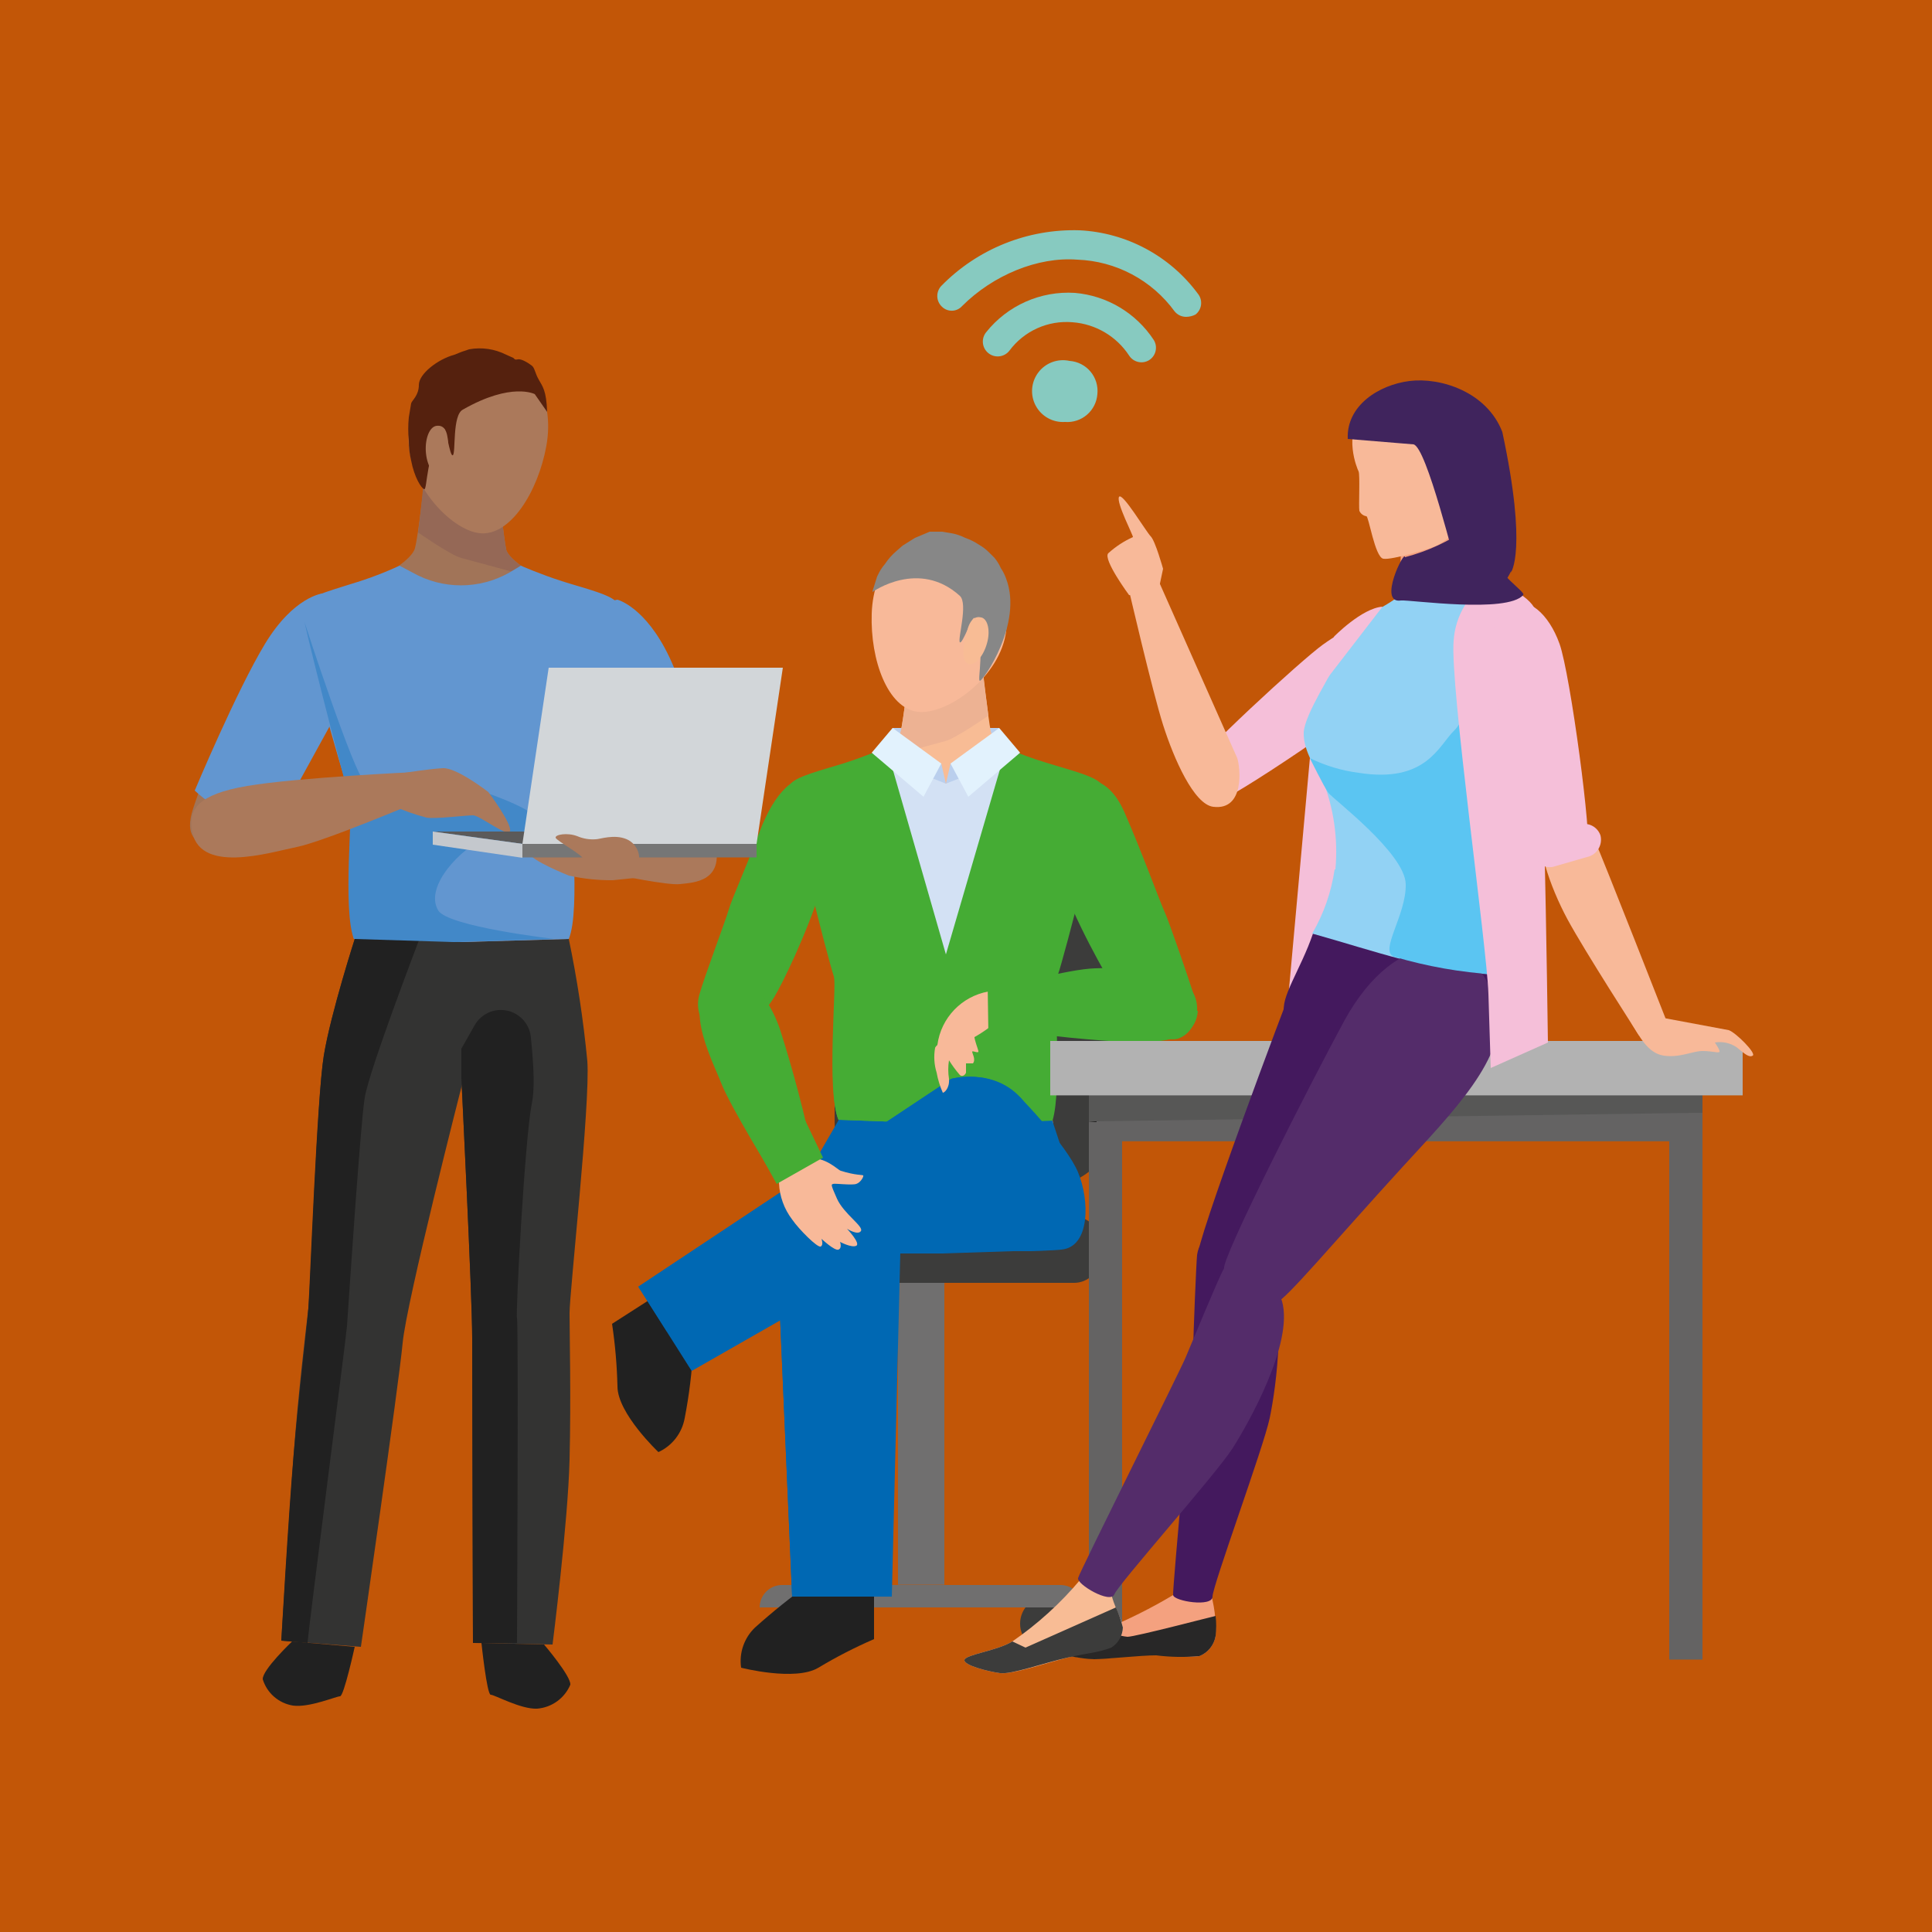
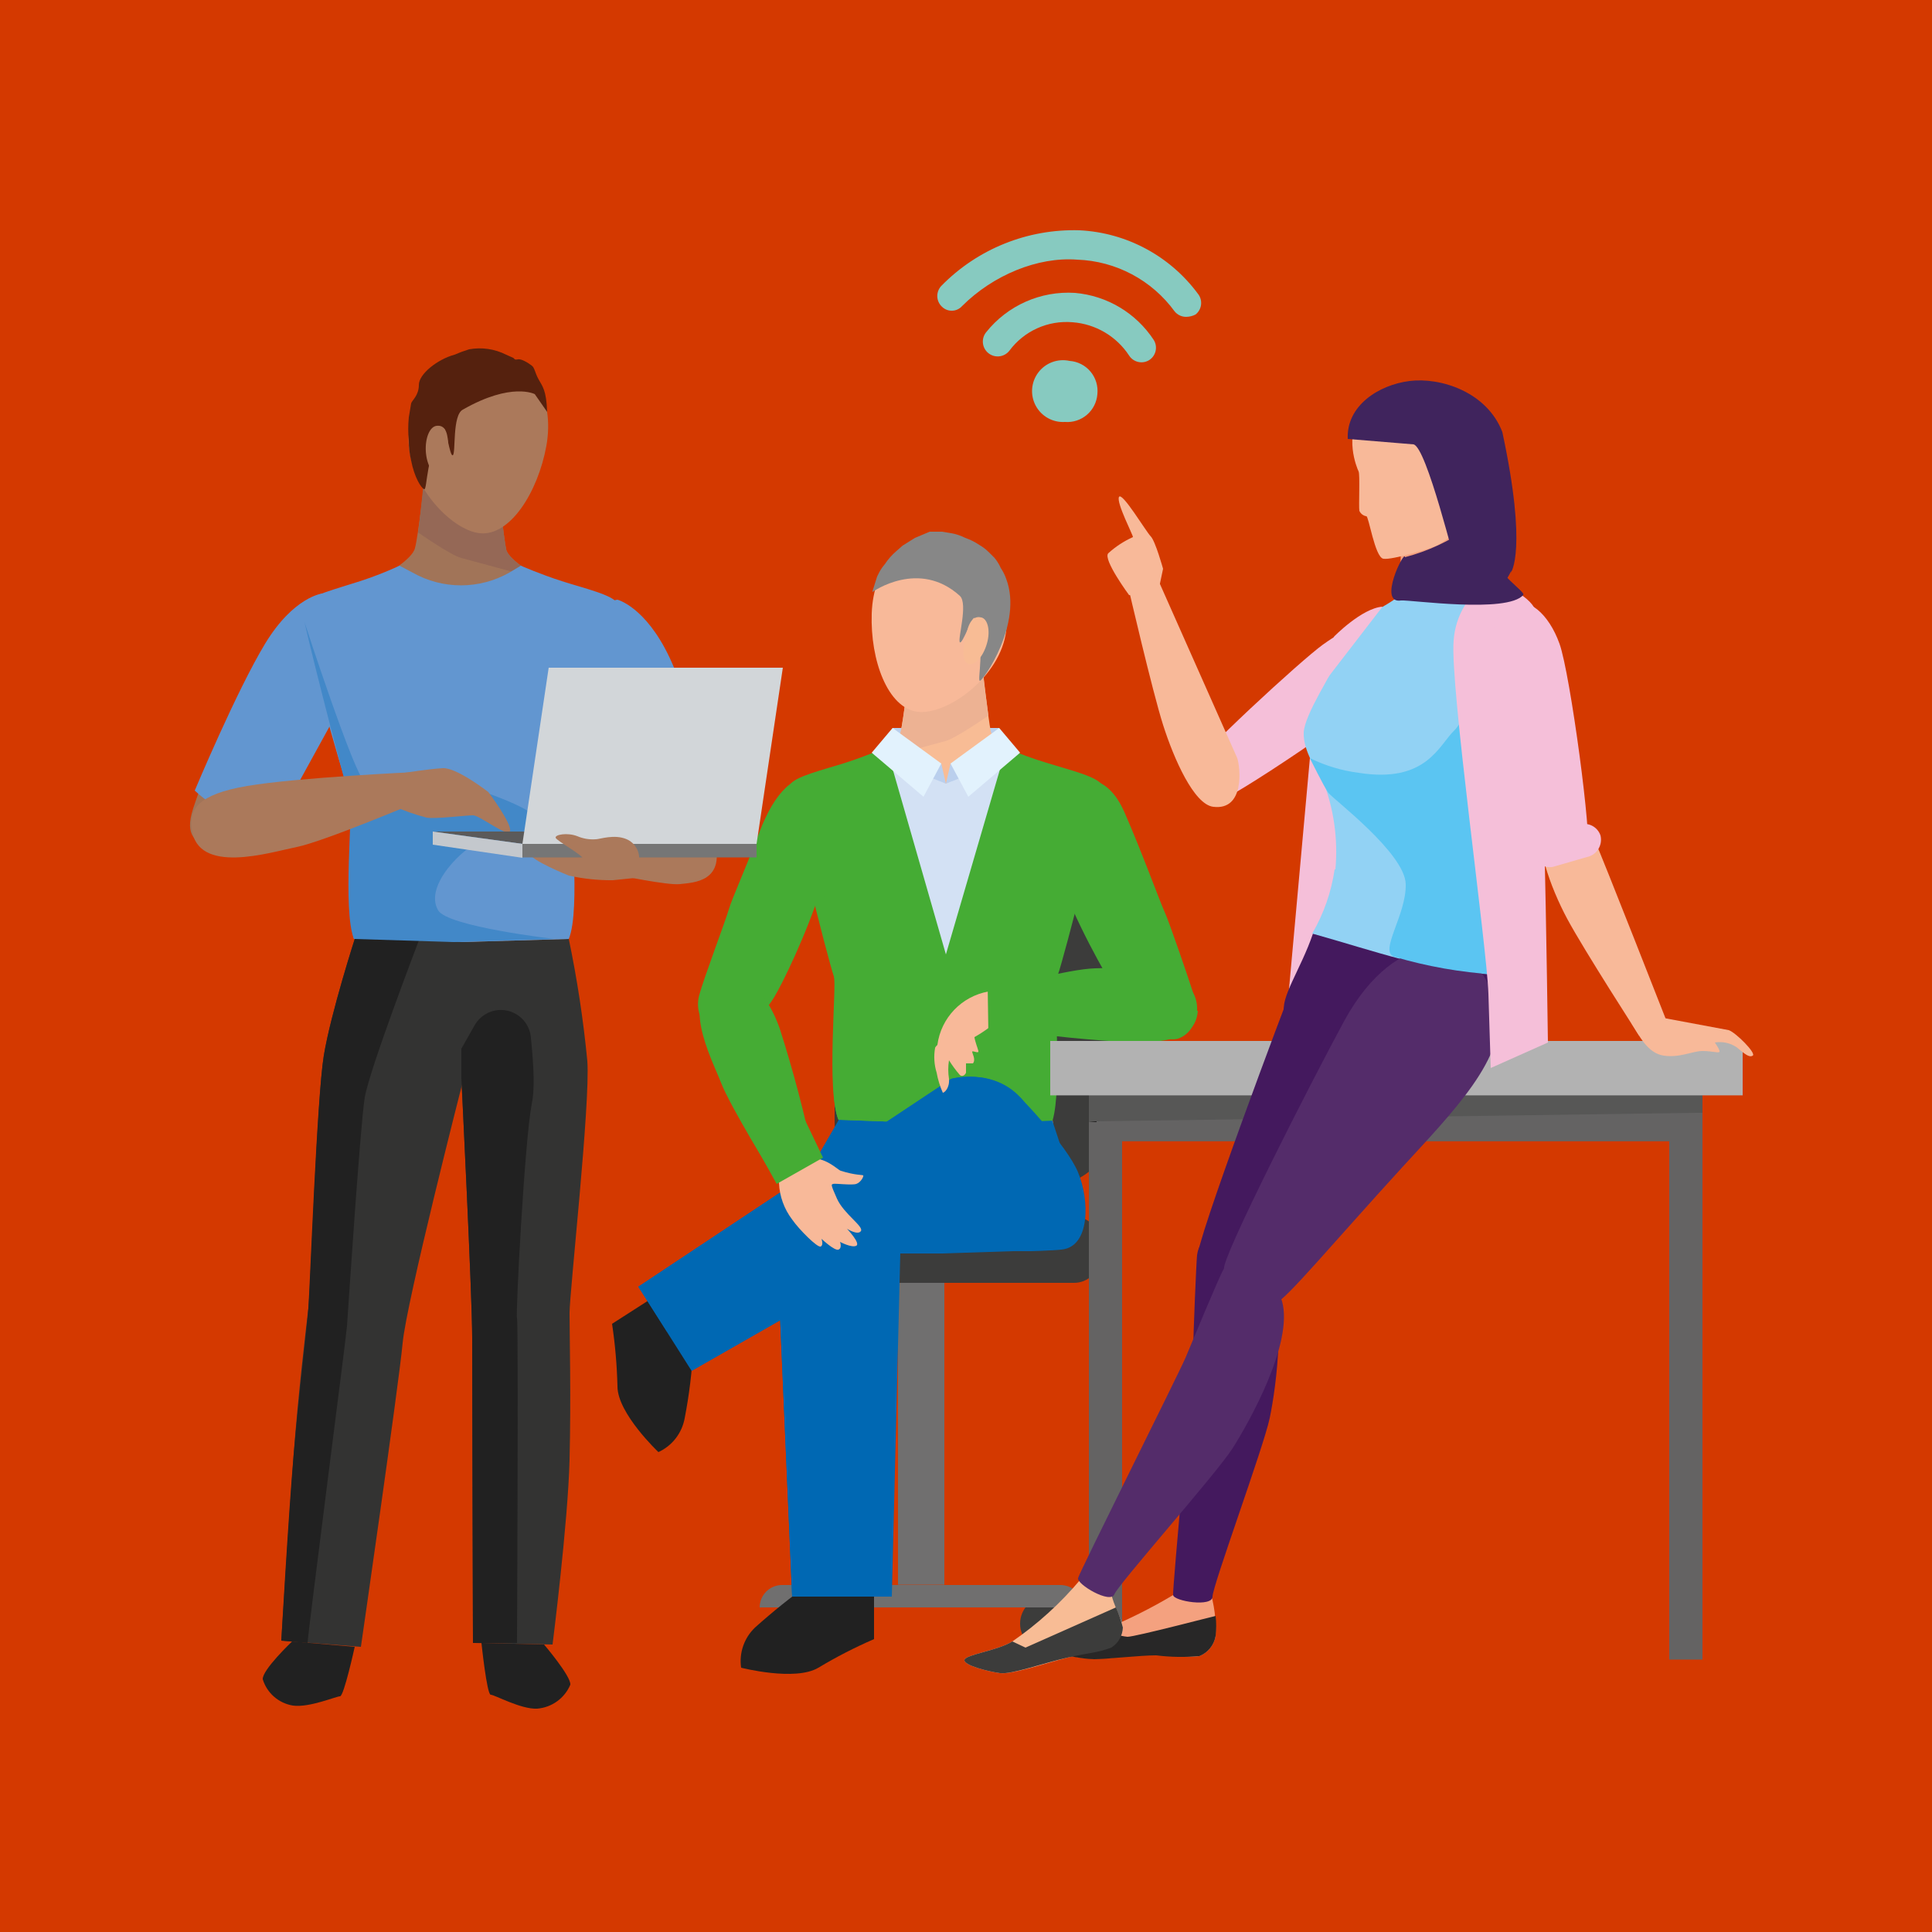
<svg xmlns="http://www.w3.org/2000/svg" height="250" viewBox="0 0 250 250" width="250">
  <g fill="none">
-     <path d="m0 0v250h250v-250z" fill="#c25607" />
+     <path d="m0 0v250h250v-250z" fill="#d43900" />
    <g transform="translate(24 29)">
      <path d="m92.2 133.2h6v42.86h-6z" fill="#706f6f" />
      <path d="m83.2 181.1c0 1.933-1.567 3.5-3.5 3.5s-3.5-1.567-3.5-3.5 1.567-3.5 3.5-3.5c.937-.028 1.843.332 2.506.994s1.022 1.569.994 2.506" fill="#313131" />
      <path d="m115 181.1c0 1.933-1.567 3.5-3.5 3.5s-3.5-1.567-3.5-3.5 1.567-3.5 3.5-3.5c.937-.028 1.843.332 2.506.994s1.022 1.569.994 2.506" fill="#3c3c3b" />
      <path d="m116.2 179h-41.9c0-1.602 1.298-2.9 2.9-2.9h36c1.619-.001 2.946 1.282 3 2.9" fill="#706f6f" />
      <g fill="#3c3c3b">
        <path d="m115 137h-39.5c-1.839.001-3.346-1.461-3.4-3.3v-1.9c0-1.878 1.522-3.4 3.4-3.4h39.5c1.839.054 3.301 1.561 3.3 3.4v1.9c0 .875-.348 1.715-.967 2.333s-1.458.967-2.333.967" />
        <path d="m92.2 124.4h19.6c4.529 0 8.2-3.671 8.2-8.2v-27.1c0-9.941-8.059-18-18-18-9.941 0-18 8.059-18 18v27.1c0 4.529 3.671 8.2 8.2 8.2" />
        <path d="m92 121.3h15.3c3.496-.055 6.3-2.904 6.3-6.4v-26.6c0-7.732-6.268-14-14-14-7.732 0-14 6.268-14 14v26.6c0 3.535 2.865 6.4 6.4 6.4" />
      </g>
      <path d="m91.5 65.2h13.8v4.83h-13.8z" fill="#bacfed" />
      <path d="m89.1 176.7-8.3-.8c-2.469 1.769-4.839 3.672-7.1 5.7-1.406 1.34-2.077 3.277-1.8 5.2 0 0 7 1.8 10 0 2.316-1.391 4.721-2.627 7.2-3.7z" fill="#212121" />
      <path d="m112.1 95.4c2.5-7.5 8.9-20.5 5.1-22.8s-18.8-4.7-18.8-4.7v.2s-14.1 1.2-19 4.2 2.8 15.8 5.2 23.4c.6 1.8.5 9.9.3 17.2 0 1.7-1.5 9.9-1.2 13.3 0 1 11.5 3.8 14.7 4s14.6-3.2 14.7-4.2c.2-3.4-1.2-11.6-1.3-13.4-.2-7.2-.3-15.3.3-17.2" fill="#f8bc95" />
      <path d="m81.6 71.9c-2.7-1.1-5.4 1.7-7.3 6.7s-3.6 8.7-4 10.1-3.2 8.8-3.8 11c-.635 2.145.44 4.426 2.5 5.3 1.8.7 5.2-1.7 7.2-5s12.5-25.3 5.4-28.1" fill="#45ac34" />
      <path d="m104.2 65.6c-.3-1.4-1.1-8.5-1.1-8.5h-4.7v.2h-4.7s-.8 7.1-1.2 8.6-4.2 3.6-4.2 3.6h10.1v-.2h10s-3.9-2.2-4.2-3.7" fill="#f8bc95" />
      <path d="m103.9 63.6c-.3-2.1-.7-5.3-.8-6.2l-.3-.3h-4.4v.2h-4.7s-.8 7.1-1.2 8.6-4.2 3.6-4.2 3.6h.5l9.5-2.6c1.3-.3 5.6-3.3 5.6-3.3" fill="#edb293" />
      <path d="m84.6 115.8-7 12.1-.4 5.3h20.6l15.5-.5 2.8-4.8-4-12.1z" fill="#0068b3" />
      <path d="m76.4 129 2.1 48.6h12.9l1.2-48.6s-1.9-6.4-8.6-6.4-7.6 6.4-7.6 6.4" fill="#0068b3" />
      <path d="m84 122.6c-5.7 0-7.6 6.4-7.6 6.4l2.1 48.6h5.5z" fill="#0068b3" />
      <path d="m113.4 72.5c2.6-1.1 5.9-1.4 8.1 3.6s4.6 11.6 5.2 12.9 3.1 8.6 3.8 10.8.2 4.6-1.8 5.5-5.2-1.5-7.5-4.8-14.7-24.8-7.8-28" fill="#45ac34" />
      <path d="m118.3 72.8c-.5-1.1-4-1.9-7.1-2.9-1.767-.537-3.503-1.171-5.2-1.9l-7.6 4.4-7.6-4.4c-1.689.749-3.426 1.384-5.2 1.9-3.1 1-6.5 1.8-7.1 2.9s5 22.4 5.6 24.2-1 14.5.6 18.3l13.6.5h.1l13.6-.4c1.2-4.4 0-16.7.6-18.6s6.3-22.9 5.7-24" fill="#d3e1f4" />
      <path d="m97.8 69.8.6 2.6-4.6-1.8 2.6-1.2z" fill="#bacfed" />
      <path d="m118.7 72.7c-.6-1.2-4.1-2-7.3-3-1.767-.537-3.503-1.171-5.2-1.9l-7.8 26.7-7.7-26.8s-2.5 1.1-5.3 2-6.7 1.8-7.2 2.9 5 22.9 5.7 24.7-1 14.8.6 18.6l13.8.5h.1l13.8-.4c1.3-4.4 0-17 .7-18.9s6.3-23.3 5.8-24.4" fill="#45ac34" />
      <path d="m100.6 114.6c-1.3-.9-3.3-1.7-4.5-2.5s0-3.3-.1-4.6 3.7-3.9 6.2-4.8 6.9-.5 7.9-2.3-1.7-3.4-2.9-3.4-8.6-2.2-9.8-2-10 1-11.4 0-7.8-22.4-7.8-22.4c1.5 6.8 5.3 23.5 5.7 24.7s-1 14.8.6 18.6l13.8.5h.1l13.8-.4c-1.415-.18-2.818-.447-4.2-.8-1.3-.4-6 .2-7.4-.6" fill="#45ac34" />
      <path d="m99 69.8-.6 2.6 4.6-1.8-2.7-1.2z" fill="#bacfed" />
      <path d="m88.8 68.4 2.7-3.2 6.3 4.6-2.3 4.3z" fill="#e2f2fd" />
      <path d="m108 113s6 6.1 7.5 9.7 1.6 9.7-2.2 10-7.1.3-7.9-.2-7.3-11.6-7.2-12.9 7.2-7.7 9.8-6.6" fill="#0068b3" />
      <path d="m60.5 138.9 5.2 6.6c-.154 3.022-.522 6.03-1.1 9-.344 1.935-1.614 3.579-3.4 4.4 0 0-5.3-5-5.3-8.5-.066-2.712-.299-5.417-.7-8.1z" fill="#212121" />
      <path d="m107.7 124.3-42.2 24.1-6.9-10.9 40.5-26.9s6.5-1.8 10 3.8-1.4 9.9-1.4 9.9" fill="#0068b3" />
      <path d="m115.5 123.3c-.2-.3-7.1-9.9-7.4-10.1-3.6-4.1-9-2.6-9-2.6l-40.5 26.9 3.7 5.8s26.9-25.6 38.2-30c4.4-1.7 15 10 15 10" fill="#0068b3" />
      <path d="m108 68.4-2.7-3.2-6.3 4.6 2.3 4.3z" fill="#e2f2fd" />
      <path d="m88.8 50.4c-.2 6.1 2.1 12.2 5.9 12.7s10.8-4.5 11.5-10.5-2.3-11.2-7.8-12-9.4 3.6-9.6 9.8" fill="#f8b999" />
      <path d="m88.9 47.6s6-4.3 11.3.5c1.1 1-.3 5.6 0 6s1.7-3.6 1.9-3.1c1.5 3.6.3 8.1.7 8.1s5.6-7.4 3.4-13.2c-.172-.495-.408-.965-.7-1.4-.207-.467-.476-.904-.8-1.3l-.7-.7c-.383-.394-.821-.731-1.3-1-.557-.378-1.163-.681-1.8-.9-.567-.288-1.174-.491-1.8-.6l-1.2-.2h-1.6l-1.9.8-.8.5-.8.5-.8.7c-.578.493-1.083 1.065-1.5 1.7-.266.309-.501.644-.7 1l-.3.6-.6 1.9" fill="#878787" />
      <path d="m101.1 52.8c-.5 1.6-.7 3.9.2 4.1s1.9-.9 2.4-2.6.1-3.2-.7-3.4-1.5.2-1.9 1.9" fill="#f8bc95" />
      <path d="m69.5 97.9c2.2-.7 5.3.3 7.4 6.2 1.754 5.487 3.222 11.061 4.4 16.7l-5.3 2.3s-5.5-8.9-6.7-12-5.7-11.5.2-13.2" fill="#45ac34" />
      <path d="m76.5 122.2.3 1.9c.077 1.703.67 3.342 1.7 4.7.9 1.3 3.3 3.7 3.7 3.5s.1-1 .1-1 1.7 1.6 2.2 1.4.2-1 .2-1 1.5.8 2.1.5-1.2-2.2-1.2-2.2 1.4.9 1.8.3-2.2-2.2-3.1-4.2-.7-1.8-.5-1.9 2.4.2 3 0 1-1 .9-1.1-1 0-2.9-.6c-.4-.1-2-1.9-4.3-1.6-1.361.341-2.698.776-4 1.3" fill="#f8b999" />
      <path d="m73.9 119.5 6.3-3.5 2.3 4.8-6 3.4z" fill="#45ac34" />
      <path d="m131 101.8c-.2 2.3-1.6 4.1-8.1 4.1-5.659-.268-11.301-.835-16.9-1.7v-5.5s8.2-2.3 11.7-2.4 13.5-.6 13.2 5.5" fill="#45ac34" />
      <path d="m103.9 99.3c-3.466.621-6.134 3.41-6.6 6.9 0 .5 1.2.9 2.2.4s5.6-2.8 5.7-4.1-.3-3.4-1.3-3.2" fill="#f8b999" />
      <path d="m102.9 100.7c-1.018.619-1.958 1.357-2.8 2.2l-.6.5-.4.5-.4.3-.3.6-.6.4c-.4.3-.1.6-.3.8s-.5.5-.5.6c-.189 1.067-.121 2.165.2 3.2.163.895.431 1.768.8 2.6.2 0 .9-.6.8-1.8-.129-.795-.129-1.605 0-2.4.416.669.884 1.304 1.4 1.9.3.3.7 0 .8-.3v-1.2h.9c.4-.5-.1-1.3-.1-1.5s.7.2.8 0-1.1-2.6-.3-3.1 1.5-2.1.7-3.3" fill="#f8b999" />
      <path d="m108.9 97.9.2 7-5.2.1-.1-6.6z" fill="#45ac34" />
      <g fill="#a17458" transform="translate(0 44)">
        <path d="m21.9 28c-2.4-7.7-8.8-20.7-5.1-23s18.9-4.8 18.9-4.8v.2s14.1 1.2 19 4.1-2.8 16-5.2 23.7c-.6 1.8-.5 10-.3 17.3.1 1.8 1.5 10 1.3 13.5-.1 1-11.5 7.3-14.7 7.5v-.3c-3.2-.1-14.7-6.4-14.8-7.4-.2-3.5 1.2-11.7 1.3-13.5.2-7.3.2-15.5-.4-17.3" />
        <path d="m20.2 4.3c2.6 1.3 3 6 .4 10.7-1.664 3.068-3.501 6.039-5.5 8.9-.7 1.3-4.3 8.8-5.6 10.7s-4.1 3.5-6.1 2.4-3.6-1.7-2.4-5.4 11-31.3 19.2-27.3" />
      </g>
      <path d="m29.7 41.9c.4-1.4 1.2-8.6 1.2-8.6h4.7v.2h4.8s.8 7.2 1.1 8.6 4.3 3.7 4.3 3.7h-10.2v-.2h-10.1s3.9-2.2 4.2-3.7" fill="#a17458" />
      <path d="m30.1 39.9c.3-2.2.6-5.3.7-6.3l.3-.3h4.5v.2h4.8s.8 7.2 1.1 8.6 4.3 3.7 4.3 3.7h-.5l-9.6-2.6c-1.3-.3-5.6-3.3-5.6-3.3" fill="#956856" />
      <g fill="#f8bc95">
        <path d="m43.3 95c5.8-.1 8.1 4 7.9 16.4s-1.9 25.9-2.7 27.9-9.1 2-9.9.8-2.9-26.9-2.9-30.9 1.3-14.2 7.6-14.2" />
        <path d="m43 149.2h1.5c2.296-.107 4.102-2.001 4.1-4.3l-.2-5.2c-.026-1.114-.494-2.172-1.301-2.941s-1.885-1.186-2.999-1.159h-1.5c-1.114.026-2.172.494-2.941 1.301-.769.806-1.186 1.885-1.159 2.999v5.1c.108 2.336 2.063 4.157 4.4 4.1" />
        <path d="m43.8 141.6c1.8 0 6.1.6 5.9 12.2s-5.1 27.5-5.1 27.5h-4.2s-2.1-21.5-2.1-25.6c-.1-9.4-.1-14.1 5.5-14.1" />
        <path d="m28 95.1c-5.8-.7-8.5 3.1-9.6 15.5s-1.7 26-1.1 28 8.8 2.9 9.7 1.9 6.6-26.5 7-30.5.3-14.3-6-14.9" />
        <path d="m21.8 149.1-1.5-.2c-2.299-.312-3.937-2.392-3.7-4.7l.7-5.2c.36-2.259 2.425-3.841 4.7-3.6l1.5.2c2.288.311 3.896 2.41 3.6 4.7l-.6 5.2c-.311 2.288-2.41 3.896-4.7 3.6" />
        <path d="m21.7 141.4c-1.7-.2-6.1 0-7.1 11.5s.9 27.9.9 27.9l4.2.4s5.6-21.1 6.1-25.2c1-9.3 1.5-14-4.1-14.6" />
        <path d="m53.2 48.8c-2.8.9-3.8 5.5-1.9 10.5 1.271 3.27 2.706 6.474 4.3 9.6.5 1.3 3.1 9.3 4.1 11.3s3.6 4 5.7 3.2 3.8-1.2 3.1-5-6.7-32.5-15.3-29.6" />
      </g>
      <path d="m49.6 92.5c1.088 5.219 1.889 10.493 2.4 15.8.4 5.5-2.3 29.9-2.3 32.6s.2 10.9 0 19-2.2 23.9-2.2 23.9l-10.3-.2s-.1-34.1-.1-39.5-1.4-33.6-1.4-33.6v-17.6z" fill="#333332" />
      <path d="m15.4 49.1c.6-1 4.1-1.9 7.2-2.9 1.739-.564 3.442-1.232 5.1-2l1.7.9c3.878 2.192 8.622 2.192 12.5 0l1.5-.9s2.5 1.1 5.3 2 6.7 1.8 7.2 2.9-5.1 22.9-5.7 24.7 1 14.8-.6 18.7l-13.9.4-13.9-.4c-1.2-4.4.1-17.1-.6-18.9s-6.9-22.7-5.8-24.5" fill="#6296d0" />
      <g transform="translate(12 92)">
        <path d="m10 .2s-3.2 9.9-4.1 15.4-1.7 30.1-2 32.7-1.3 10.9-1.9 18.9-1.6 24.1-1.6 24.1l10.3.8s4.9-33.9 5.4-39.3 7.7-33.5 7.7-33.5v-18.4z" fill="#333332" />
        <path d="m34.4 91.8s3.5 4.1 3.4 5.2c-.742 1.756-2.4 2.951-4.3 3.1-2.1.1-5.5-1.8-6-1.8s-1.2-6.7-1.2-6.7z" fill="#212121" />
      </g>
      <path d="m13.8 183.4s-3.9 3.7-3.8 4.9c.547 1.783 2.059 3.101 3.9 3.4 2.1.3 5.6-1.2 6.1-1.2s1.9-6.4 1.9-6.4z" fill="#212121" />
      <path d="m23.2 113c-.6 3.7-2.2 28.2-2.3 29.6s-5 39.2-5.1 41l-3.4-.3s.9-16 1.6-24.1 1.7-16.2 1.9-18.9 1.1-27.2 2-32.7 4.1-15.4 4.1-15.4l8.2.5s-6.4 16.7-7 20.3" fill="#212121" />
      <path d="m37.4 103.7c.836-1.508 2.562-2.288 4.246-1.919 1.684.369 2.926 1.8 3.054 3.519.4 4 .5 6.7.1 8.6-.9 4.6-2.1 27.1-1.9 27.7s0 42 0 42h-5.7s-.1-34.1-.1-39.5-1.4-33.6-1.4-33.6v-3.8z" fill="#212121" />
      <path d="m55.9 48.6s3.6.9 6.7 7.4 5.9 19.8 5.9 19.8c-1.651 1.231-3.516 2.147-5.5 2.7-3.6 1.1-5.2.8-5.2.8l-4.6-13.8s-1.8-16.4 2.7-16.9" fill="#6296d0" />
      <path d="m17.7 47.8s-3.7.4-7.4 6.5-9.1 19-9.1 19c1.512 1.415 3.276 2.534 5.2 3.3 1.606.759 3.332 1.233 5.1 1.4l7.2-13.1s3.4-16.2-1-17.1" fill="#6296d0" />
      <path d="m46.7 28.7c-1.1 6-4.7 11.7-8.6 11.3s-9.7-6.8-9.2-12.8 4.8-10.7 10.4-10.3 8.5 5.6 7.4 11.8" fill="#ab795b" />
      <path d="m45.2 22s-3-1.6-9.3 2c-1.4.7-.9 5.6-1.3 5.9s-.9-3.9-1.2-3.4c-2.3 3.2-2.1 7.9-2.5 7.8s-1.3-1.6-1.7-3.7c-.204-.851-.305-1.724-.3-2.6-.1-.997-.1-2.003 0-3l.3-1.8c.1-.4 1-1 1-2.4s2.4-3.3 4.6-3.9c.621-.266 1.255-.499 1.9-.7 1.634-.297 3.319-.051 4.8.7l.9.4c.2.1.1.3.6.2s1.4.5 1.8.8.4.9.9 1.8 1 1.4 1.1 4.2" fill="#55210e" />
      <path d="m34 28.4c.1 1.7-.2 4-1.1 4.1s-1.7-1.4-1.8-3.1.5-3.2 1.4-3.3 1.4.5 1.5 2.3" fill="#ab795b" />
      <path d="m32.7 88.8c-1.9-3.2 3.3-8.2 5.7-9.1s6.7-.4 7.3-2.2-10.7-5.4-11.8-5.3-9.3 1-10.7 0-7.8-20.7-7.8-20.7c1.5 6.6 5.5 21.8 5.9 23s-1 14.2.5 18l12.9.4h.1l12.9-.4s-13.8-1.6-15-3.7" fill="#4288c8" />
      <g fill="#ab795b" transform="translate(0 70)">
        <path d="m68.3 9.3c-.7-2.2-1.8-3.8-4.7-3.1s-8.9 4.4-8.9 4.4l1.1 3.6s6.6 1.4 8.2 1.2 6.2-.2 4.3-6.1" />
        <path d="m.8 8.2c-.3-2.4.7-4.4 7.2-5.5s21.8-1.8 21.8-1.8l.4 3.8s-12.3 5.2-15.8 5.9-12.9 3.7-13.6-2.4" />
      </g>
      <path d="m26.7 75.2c1.45.665 2.956 1.201 4.5 1.6 1.1.2 5.1-.3 6-.3s4.6 3 4.8 2-2.8-5-2.8-5-4.1-3.2-5.9-3.1-4.9.6-4.9.6z" fill="#ab795b" />
      <path d="m61 80c-1.549-.36-3.119-.627-4.7-.8-1.1.1-4.9 1.3-5.8 1.5s-6.1-.2-6 .7 5.1 2.9 5.1 2.9c1.871.416 3.783.617 5.7.6l4.9-.5z" fill="#ab795b" />
      <path d="m43.6 80.2h29.5l-15.2-1.6h-25.9z" fill="#5b5a5a" />
      <path d="m43.6 80.2h30.3l3.4-22.8h-30.3z" fill="#d2d6d9" />
      <path d="m43.6 82-11.6-1.7v-1.7l11.6 1.6z" fill="#c4c8cd" />
      <path d="m43.6 80.2h30.3v1.75h-30.3z" fill="#767676" />
      <path d="m54.9 83.7s-3.3-.9-3.4-1.5-3.5-2.4-3.6-2.8 1.5-.7 2.8-.2c.756.325 1.579.462 2.4.4.5 0 2.4-.7 4 0 1.055.466 1.698 1.551 1.6 2.7 0 .5-2.8 2.3-3.8 1.4" fill="#ab795b" />
      <path d="m116.9 107.3h4.3v78.05h-4.3z" fill="#646363" />
      <path d="m192 107.7h4.3v78.05h-4.3z" fill="#646363" />
      <path d="m117.7 107.3h77.7v11.38h-77.7z" fill="#646363" />
      <path d="m116.9 112.4h1v3.78h-1z" fill="#121212" />
      <path d="m116.9 112.4v3.8l.8-.1v-3.7z" fill="#575756" />
      <path d="m195.4 115h.9v-2.6h-.9z" fill="#575756" />
      <path d="m117.7 112.4v3.7l77.7-1.1v-2.6z" fill="#575756" />
      <path d="m111.9 105.7h89.6v7.04h-89.6z" fill="#b2b2b2" />
      <path d="m145.5 69.1-3.3 36.5 8.8.3 3.9-41.9z" fill="#f5bfd9" />
      <path d="m157.5 51.5c2 1.6 1.2 5.1-1.7 8.1s-21 15.2-22.3 15.1-4.2-2.1-3.5-3.9 14.4-14.4 17.2-16.4 7.8-4.9 10.3-2.9" fill="#f5bfd9" />
      <path d="m133 75.4c-2.5-.3-5.1-6.2-6.5-10.6s-4.5-17.8-4.5-17.8l3.8-1.1 10.3 23.2c.4 1.2 1 6.8-3.1 6.3" fill="#f8b999" />
      <path d="m169.4 97.1c.441 2.238.609 4.521.5 6.8-.4 5.7-19.5 7.4-20.2 7.2s-6.9-6.8-7.5-8.9 2.1-5.7 3.7-10.4z" fill="#44195e" />
      <path d="m132.5 176.6c.627 1.97.898 4.035.8 6.1-.196 1.175-.993 2.161-2.1 2.6-2 .3-3.7-.3-5.8-.3s-5.9.8-8.7.6c-1.3-.1-4.1-.6-3.9-1.3s4.1-1.6 6.2-2.5c3.04-1.242 5.982-2.713 8.8-4.4 0 0 4.5-1 4.7-.8" fill="#f4a17f" />
      <path d="m153.4 98.2c3 3.6 5.6 11.2-.1 18.8s-13.1 19.9-14.1 20.2-7.6-2.6-8.2-3.6 11.6-33.5 12.3-35.1 6.6-4.5 10.1-.3" fill="#44195e" />
      <path d="m139.5 134.5c3.3 4.4 1.6 16.2.8 20s-7.4 21.7-7.4 23.1-5 .6-5.1-.2 2.6-29.6 2.6-31.6.4-11.5.5-12.4c.7-4.7 6.7-1.5 8.6 1.1" fill="#44195e" />
      <path d="m158.5 51.8c-1.7-.1-1.6-2.1-1.5-3.7v-.2c.2-.7.4-10.5.4-10.5l10.1-3.1s-1 9.8-.6 11.7c-2.6 2.6-4.8 6-8.5 5.8" fill="#f4a17f" />
      <path d="m148.8 83.5c.365-3.98-.217-7.989-1.7-11.7-.5-.7-2.5-3.6-2.4-6s3.9-8 4.2-9.2-.1-2.9.5-3.7 6.7-3.8 7.6-4.8c.9 1.2 7.4.5 10-2.1v.2c2.1 2 8.5 3.9 9.8 7.2s-7.2 13-7.6 26.7c-.2 4.1-.1 11.6.1 17-8.3-.4-15.3-3-23.5-5.3 1.489-2.555 2.474-5.373 2.9-8.3" fill="#92d2f4" />
      <path d="m169.7 101.3c1.6 6.3-5.9 13.8-12.3 20.8-8.6 9.4-15.2 17.3-16.2 17.4s-6.3-3.2-6.8-4.3 11.3-24.3 15.6-32.2c6.6-12 16.9-12.3 19.7-1.7" fill="#542c6a" />
      <path d="m119.8 177.2c.2 1.3 1.4 3.4 1.5 4.4.001 1.072-.571 2.064-1.5 2.6-1.9.7-2.6.5-5.7 1.3s-7.2 2.2-8.7 2-4.7-1-4.6-1.7 4.3-1.2 6.2-2.4c3.28-2.259 6.24-4.95 8.8-8 0 0 4 1.5 4 1.8" fill="#f8bc95" />
      <path d="m141.9 139.4c1.5 5.4-4.3 15.7-6.4 19s-14.8 17.6-15.3 18.9-4.9-1.3-4.7-2.1 13.1-26.6 13.9-28.5 4.4-10.6 4.9-11.4c2.3-4.2 6.7 1.1 7.6 4.1" fill="#542c6a" />
      <path d="m133.3 180.1c.101.864.101 1.736 0 2.6-.196 1.175-.993 2.161-2.1 2.6-1.865.167-3.742.133-5.6-.1-2.1 0-6.4.5-8 .5s-5.4-.7-5.2-1.4 4.5-1.6 6.6-2.5c.875.556 1.868.899 2.9 1 1 0 11.3-2.7 11.4-2.7" fill="#282727" />
      <path d="m152.3 24.3c2.2-2.7 9.2-5.7 13.4-1.2s3.1 9.5 1.5 12.8c-1.091 2.432-2.954 4.436-5.3 5.7-.5.3-5.8 1.9-6.9 1.7s-1.9-5.6-2.2-5.5c-.399-.067-.737-.33-.9-.7-.1-.6.1-4.7-.1-5.1s-2-4.7.5-7.7" fill="#f8b999" />
      <path d="m120.4 179c.373.84.674 1.71.9 2.6-.037 1.062-.599 2.036-1.5 2.6-1.9.7-2.6.6-5.7 1.3s-7.2 2.2-8.7 2-4.7-1-4.6-1.7 4.3-1.2 6.2-2.4l1.7.8z" fill="#3c3c3b" />
      <path d="m150.4 27.8 8.5.7c1.7.3 5.4 15.7 5.8 16.6 4.6 7 7.3-1.7 6.8 0 0 0 2.2-2.8-1.1-18.2-2-5.2-8-7.1-12-6.6s-8.2 3.2-8 7.5" fill="#40245d" />
      <path d="m145.5 69.1c1.981.977 4.11 1.619 6.3 1.9 8.8 1.4 10.4-3.6 12.4-5.5s4.1-11.1 4.1-11.1l8 3.4s-6.4 12.9-6.8 19.5c-.2 3.7-.1 19.8-.1 19.8-4.406-.276-8.767-1.048-13-2.3-2-.7 1.6-5.4 1.5-9.4s-9.4-11-10-11.8-2.4-4.5-2.4-4.5" fill="#5bc5f2" />
      <path d="m126.5 44.6s-1-3.6-1.6-4.2-3.7-5.8-4.1-5.1 1.9 5.1 1.8 5.2c-1.171.526-2.252 1.235-3.2 2.1-.7.8 2.7 5.4 2.7 5.4l3.6.4z" fill="#f8b999" />
      <path d="m168.9 46c-2.794 1.691-4.586 4.641-4.8 7.9-.5 5.7 4.3 39.5 4.5 45.7s.3 9.6.3 9.6l7.4-3.3s-.7-54.3-1.8-56.3-5.6-3.6-5.6-3.6" fill="#f5bfd9" />
      <path d="m154.9 49.5-7.4 9.6 1.1-5.7s3.6-3.7 6.3-3.9" fill="#f5bfd9" />
      <path d="m182.5 80.1c.6 1.2 9.5 23.9 9.5 23.9l-3.9 1s-7.1-11-9.3-15.1-4.4-10.2-2.9-12.1c2.7-3.4 6.1 1.2 6.6 2.3" fill="#f8b999" />
      <path d="m171.4 49.2c2.3-1.1 5 1.2 6.4 5.1s4.3 25.6 3.6 26.8-4.1 2-5.4.5-6.1-18.4-6.7-21.8-.9-9.2 2.1-10.6" fill="#f5bfd9" />
      <g transform="translate(174 77)">
        <path d="m9.1 2.1c.28 1.124-.32 2.281-1.4 2.7l-4.5 1.3c-.53.185-1.114.139-1.609-.127-.495-.266-.854-.728-.991-1.273-.324-1.104.3-2.263 1.4-2.6l4.4-1.4c1.13-.331 2.319.286 2.7 1.4" fill="#f5bfd9" />
        <path d="m13.1 26.4c1 1.6 2.1 3.9 4.2 4.2s3.7-.6 5-.6 2.1.3 2.2.1-.6-1.2-.6-1.2c.976-.162 1.977.052 2.8.6 1 .8 1.6 1.4 2.1 1.1s-2.2-3-3.1-3.3l-9.1-1.7z" fill="#f8b999" />
      </g>
      <path d="m164.5 35.5s.3-3.7 4.3-2.2.6 6.5-.2 8.8c1.1 3.3 4.9 5.5 4.5 5.9-2.1 2.4-14.6.6-15.8.7-3.1.5.5-6.7.5-5.6 2.939-.766 5.716-2.053 8.2-3.8z" fill="#40245d" />
      <path d="m114.4 17.7c-1.526-.333-3.107.253-4.047 1.501s-1.068 2.929-.327 4.304 2.215 2.194 3.774 2.095c1.035.083 2.06-.251 2.849-.927.788-.676 1.275-1.638 1.351-2.673.111-1.051-.209-2.103-.888-2.914s-1.657-1.311-2.712-1.386" fill="#87cac0" />
      <g fill="#87cac0" transform="translate(97)">
        <path d="m18.1 8.9c-4.436-.282-8.731 1.623-11.5 5.1-.663.828-.528 2.037.3 2.7.828.663 2.037.528 2.7-.3 1.903-2.577 5.009-3.978 8.2-3.7 2.968.224 5.665 1.812 7.3 4.3.557.877 1.715 1.145 2.6.6.877-.557 1.145-1.715.6-2.6-2.285-3.49-6.044-5.738-10.2-6.1" />
        <path d="m18.7.8c-6.711-.21-13.203 2.402-17.9 7.2-.347.37-.532.864-.514 1.371s.24.986.614 1.329c.353.342.83.524 1.321.506.491-.019.953-.238 1.279-.606 4-4 9.8-6.4 14.9-6 5.006.178 9.653 2.649 12.6 6.7.367.45.919.708 1.5.7.418-.006.829-.108 1.2-.3.403-.315.662-.779.718-1.287.056-.508-.094-1.017-.418-1.413-3.615-4.886-9.23-7.895-15.3-8.2" />
      </g>
    </g>
  </g>
</svg>
